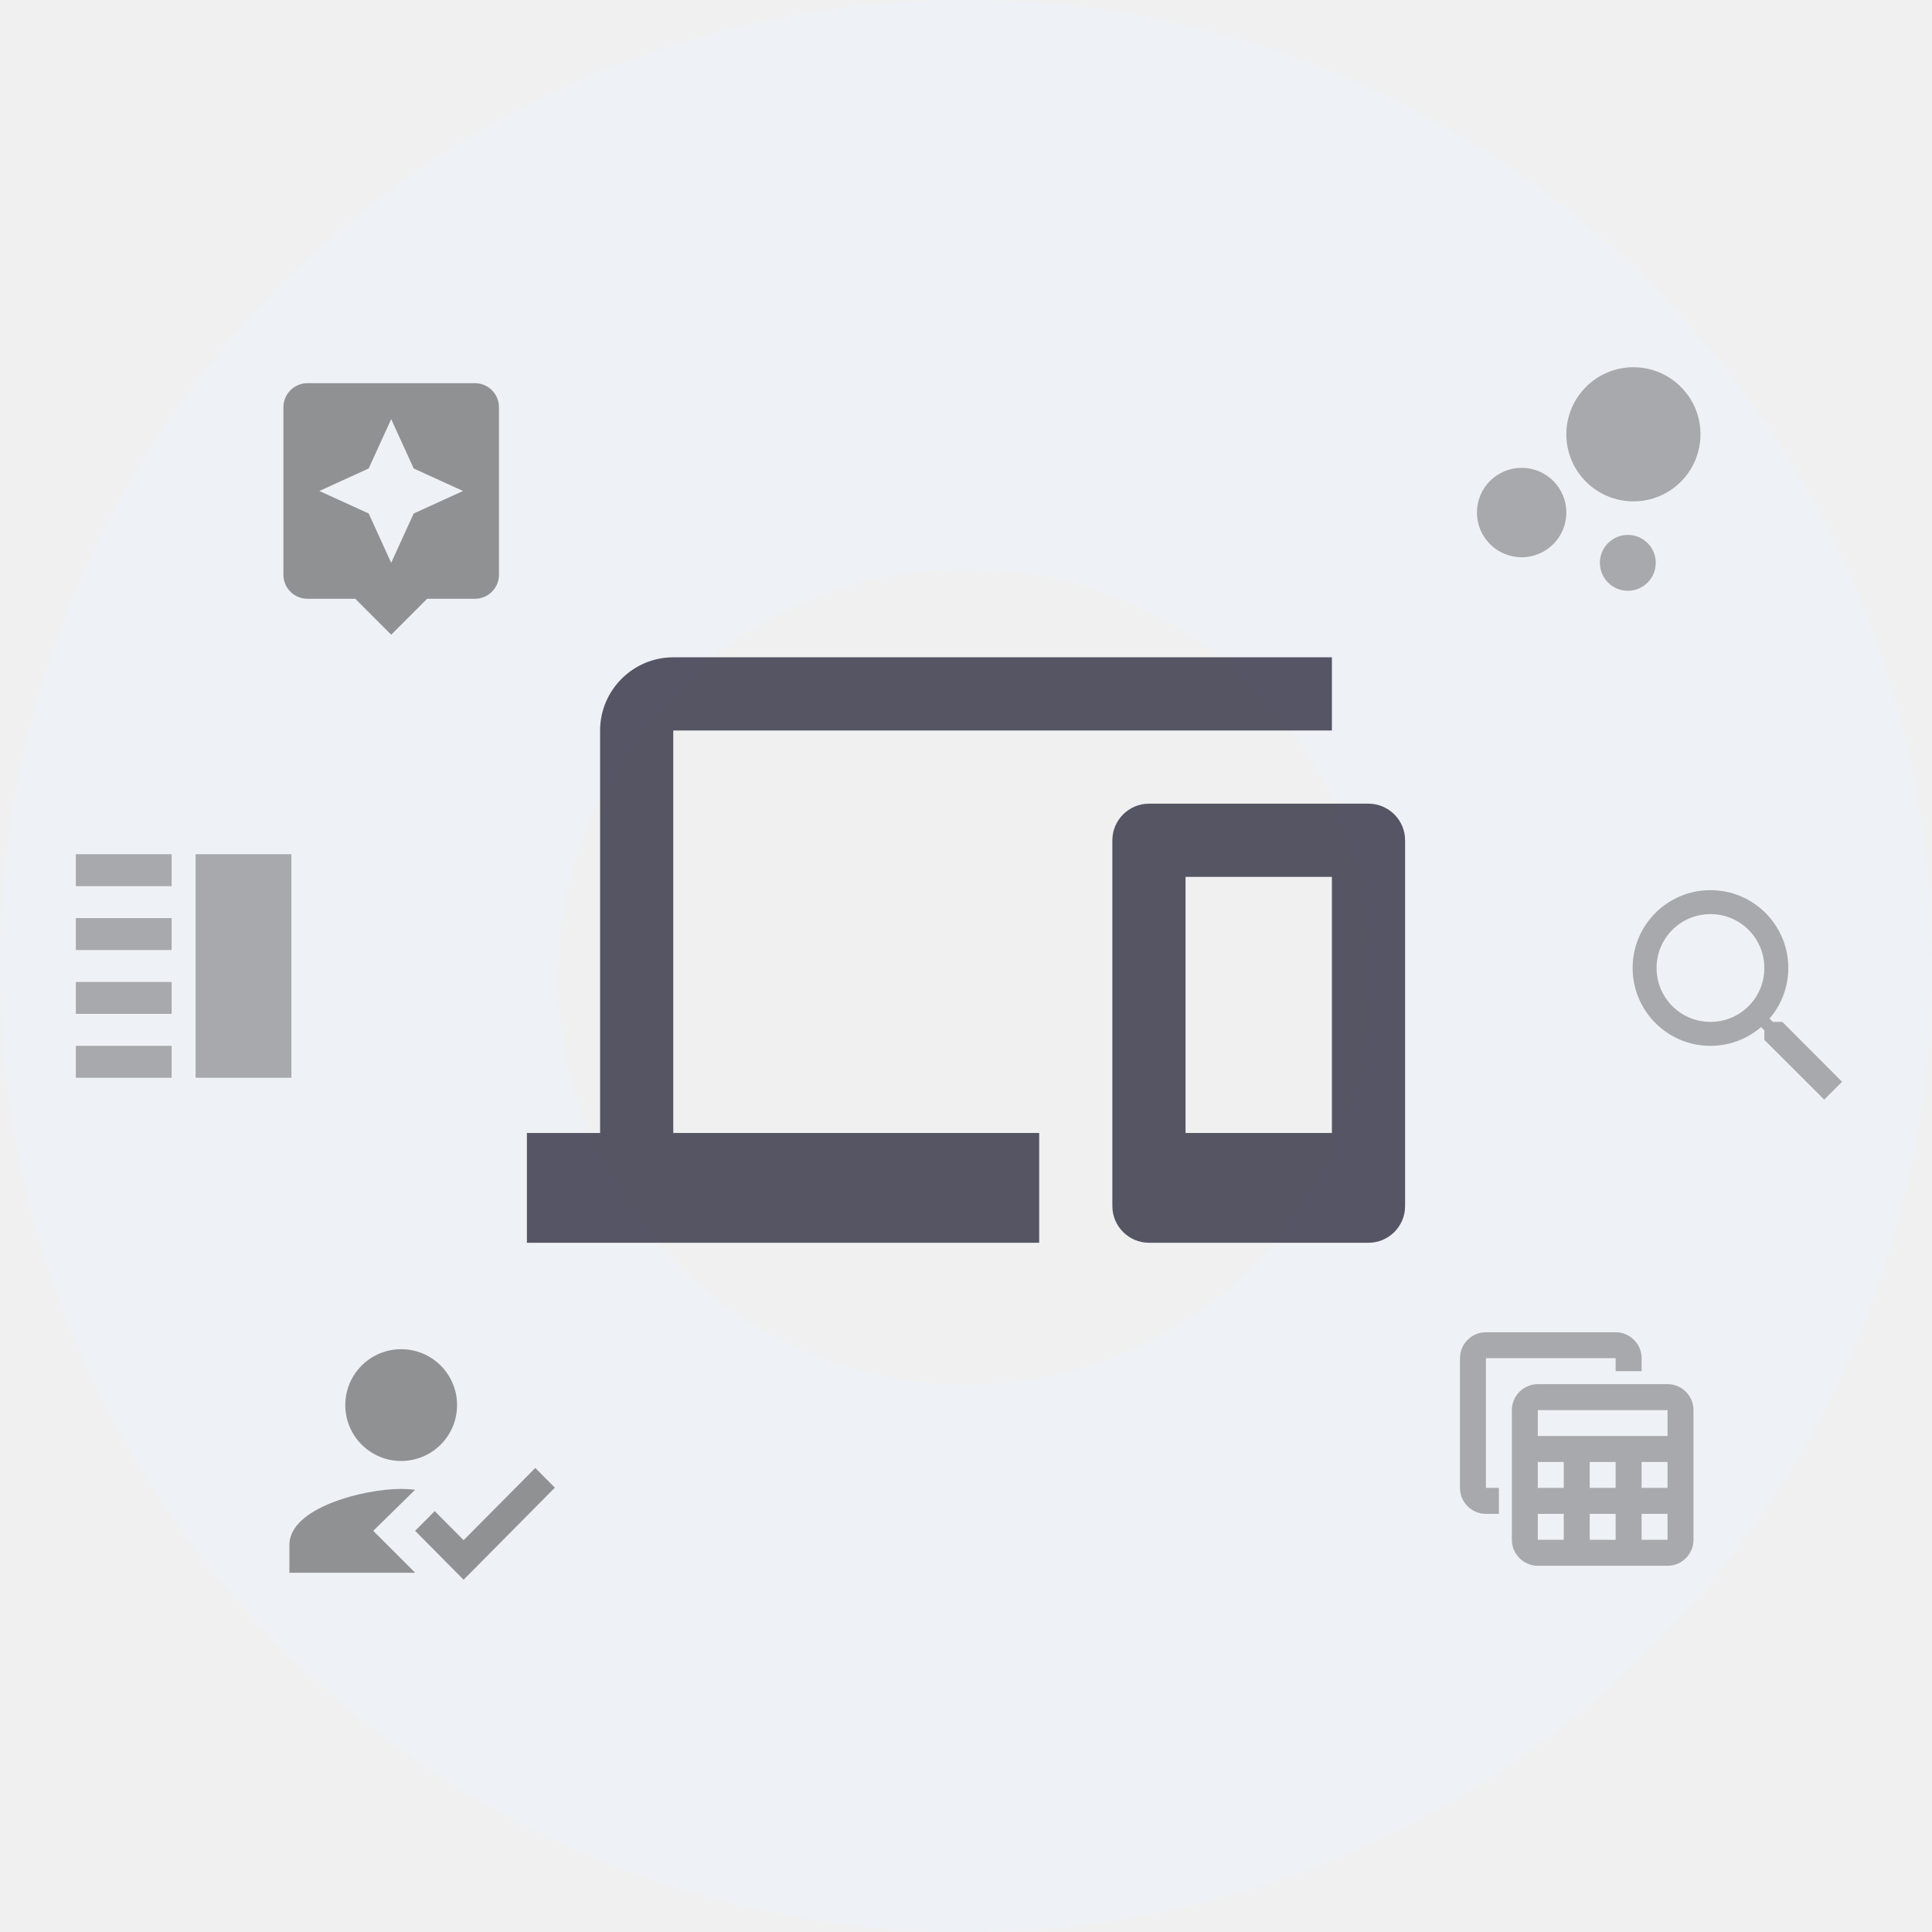
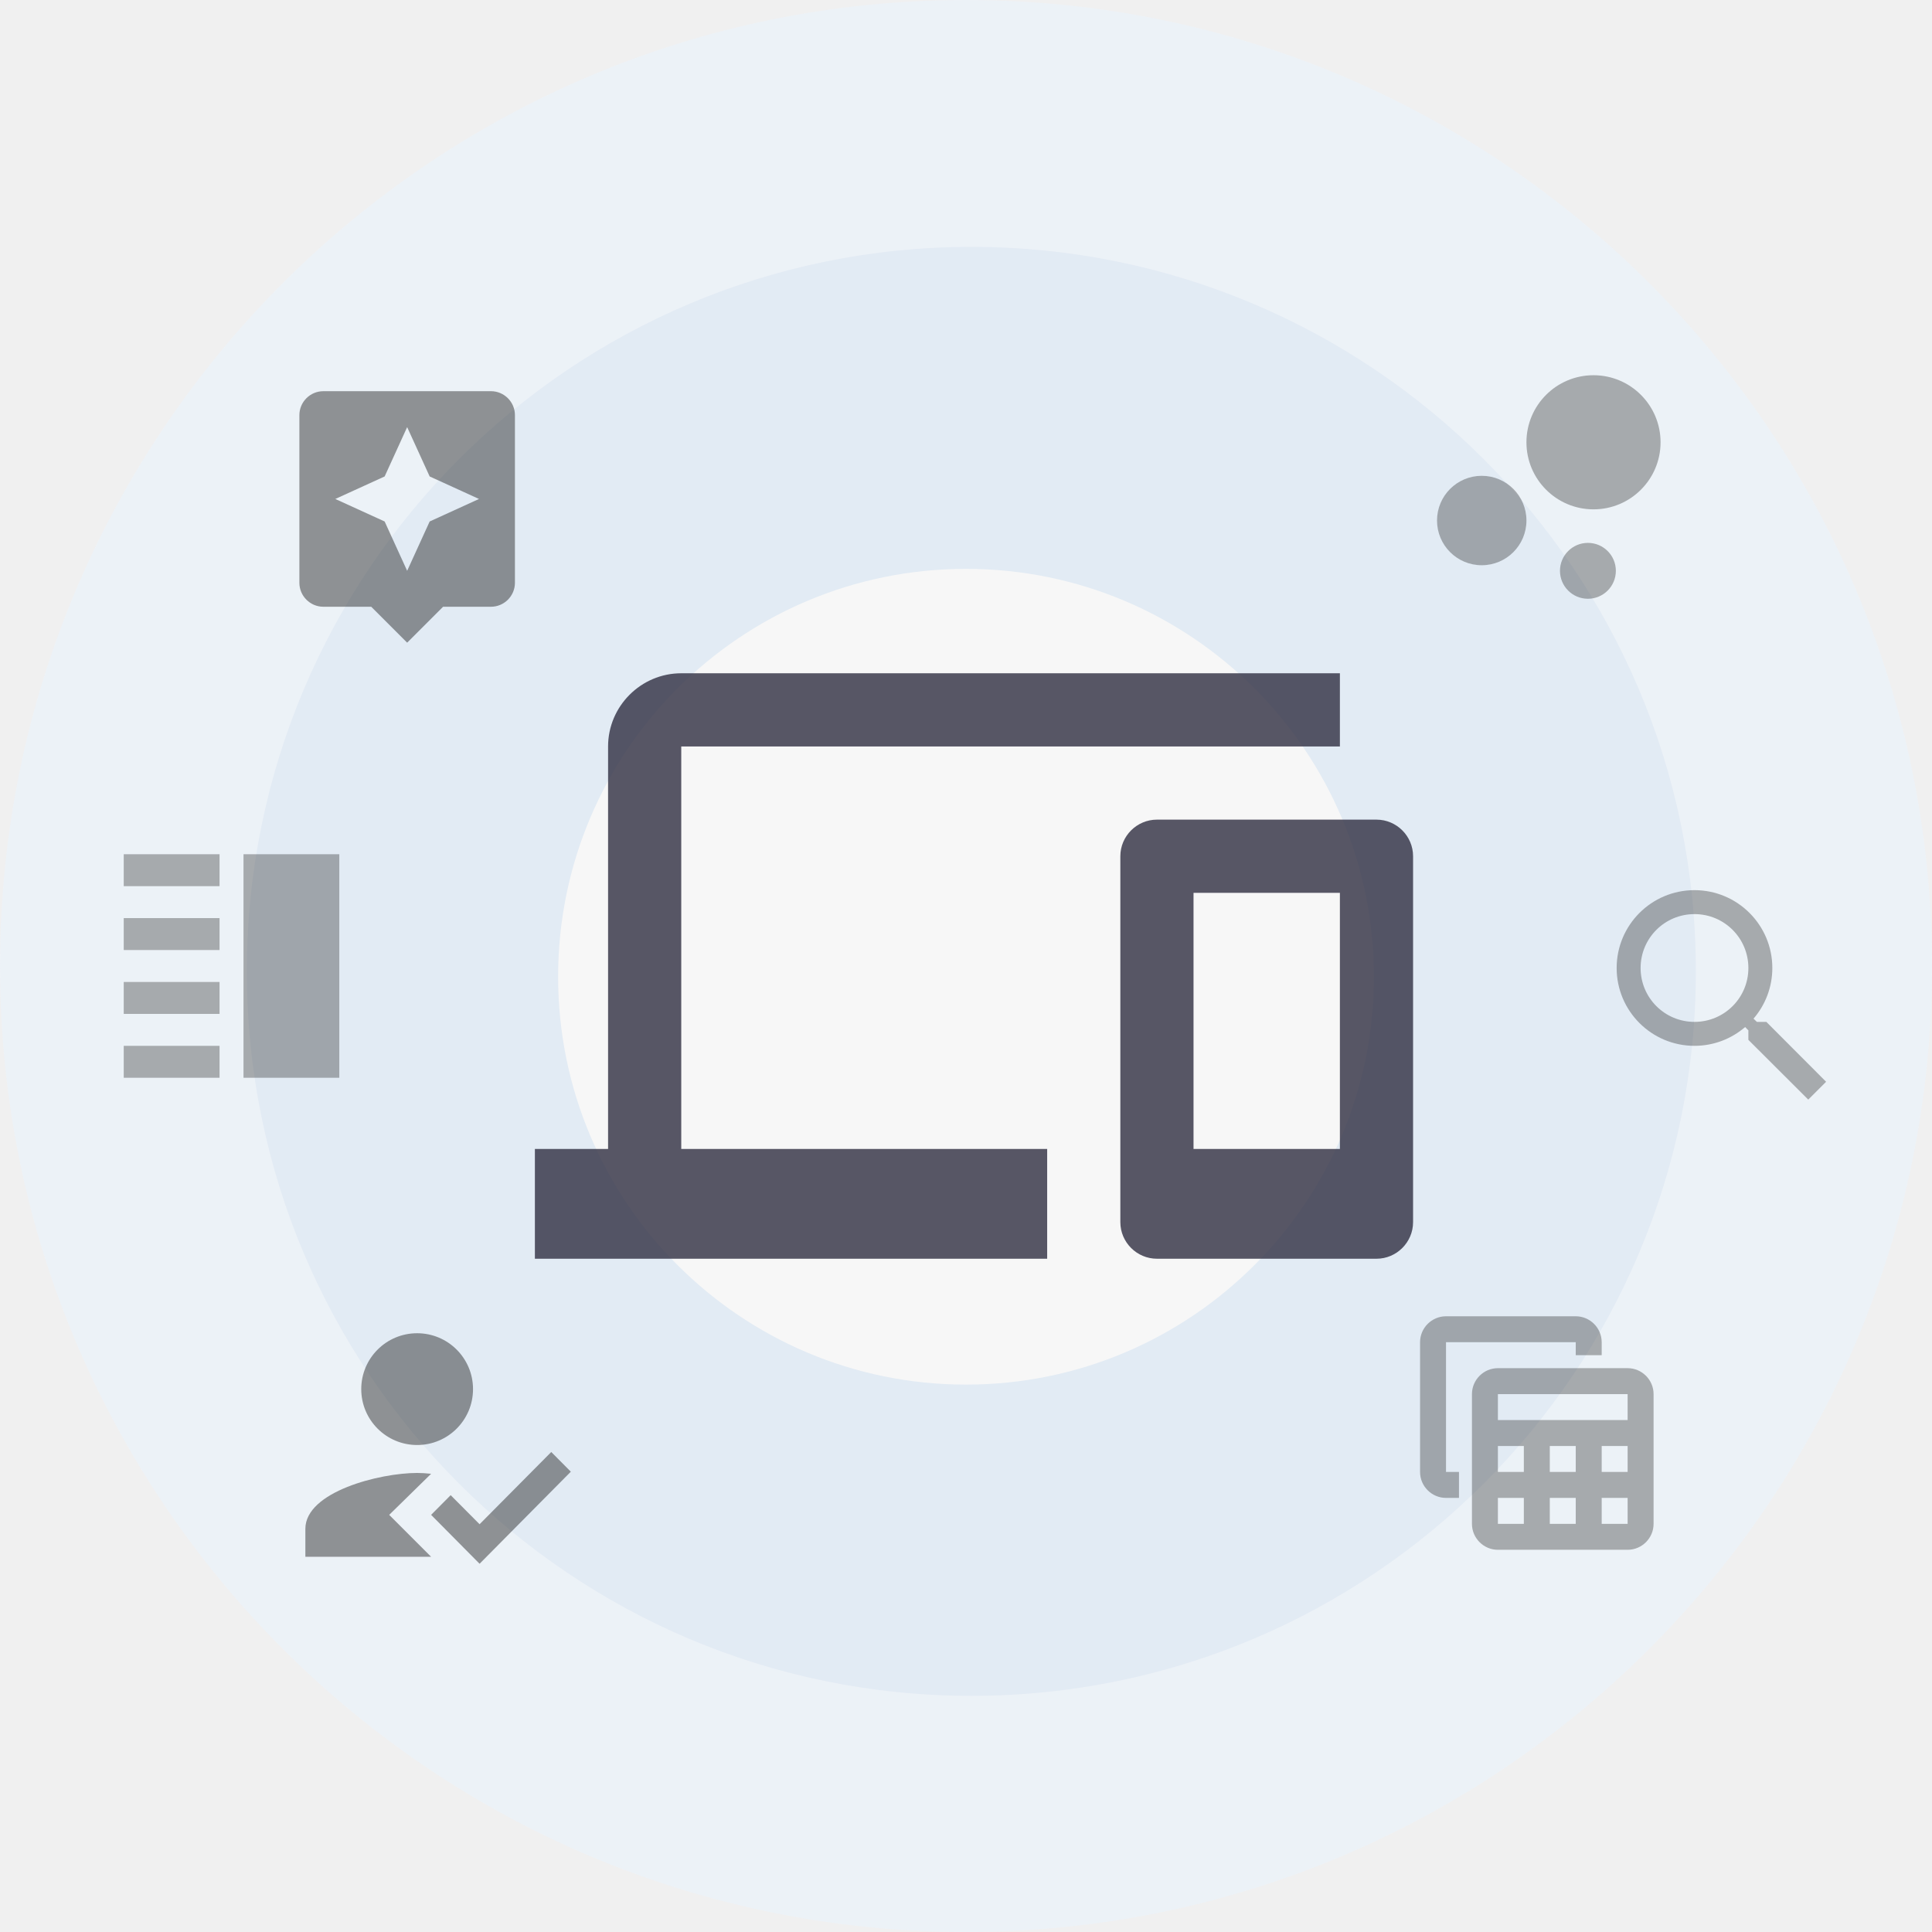
<svg xmlns="http://www.w3.org/2000/svg" width="242" height="242" viewBox="0 0 242 242" fill="none">
-   <g opacity="0.33">
+   <g opacity="0.48">
    <circle cx="121" cy="121" r="121" fill="#E9F4FF" />
-     <circle cx="121.672" cy="121.672" r="90.75" fill="#E9F4FF" />
-     <circle cx="121" cy="122.345" r="51.089" fill="#EFEFEF" />
+     <circle cx="121.672" cy="121.672" r="90.75" fill="#D4E6F8" />
+     <circle cx="121" cy="122.345" r="51.089" fill="white" />
  </g>
-   <g opacity="0.3">
-     <path d="M190.6 69.8C193.693 69.8 196.2 67.293 196.2 64.2C196.2 61.107 193.693 58.6 190.6 58.6C187.507 58.6 185 61.107 185 64.2C185 67.293 187.507 69.8 190.6 69.8Z" fill="black" />
-     <path d="M203.9 74C205.833 74 207.4 72.433 207.4 70.5C207.4 68.567 205.833 67 203.9 67C201.967 67 200.4 68.567 200.4 70.5C200.4 72.433 201.967 74 203.9 74Z" fill="black" />
-     <path d="M204.6 62.8C209.239 62.8 213 59.039 213 54.4C213 49.761 209.239 46 204.6 46C199.961 46 196.2 49.761 196.2 54.4C196.2 59.039 199.961 62.8 204.6 62.8Z" fill="black" />
+   <g style="mix-blend-mode:multiply" opacity="0.3">
+     <path d="M185.6 70.8C188.693 70.8 191.2 68.293 191.2 65.2C191.2 62.107 188.693 59.6 185.6 59.6C182.507 59.6 180 62.107 180 65.2C180 68.293 182.507 70.8 185.6 70.8Z" fill="black" />
+     <path d="M198.9 75C200.833 75 202.4 73.433 202.4 71.5C202.4 69.567 200.833 68 198.9 68C196.967 68 195.4 69.567 195.4 71.5C195.4 73.433 196.967 75 198.9 75Z" fill="black" />
+     <path d="M199.6 63.8C204.239 63.8 208 60.039 208 55.4C208 50.761 204.239 47 199.6 47C194.961 47 191.2 50.761 191.2 55.4C191.2 60.039 194.961 63.8 199.6 63.8Z" fill="black" />
  </g>
-   <g opacity="0.4">
-     <path fill-rule="evenodd" clip-rule="evenodd" d="M46.75 191.75L52 186.605C51.318 186.535 50.81 186.5 50.25 186.5C45.578 186.5 36.25 188.845 36.25 193.5V197H52L46.75 191.75ZM50.25 183C54.117 183 57.25 179.868 57.25 176C57.25 172.132 54.117 169 50.25 169C46.383 169 43.25 172.132 43.25 176C43.25 179.868 46.383 183 50.25 183Z" fill="black" />
-     <path fill-rule="evenodd" clip-rule="evenodd" d="M58.072 197.875L52 191.75L54.45 189.283L58.072 192.923L67.05 183.875L69.5 186.342L58.072 197.875Z" fill="black" />
+   <g style="mix-blend-mode:multiply" opacity="0.4">
+     <path fill-rule="evenodd" clip-rule="evenodd" d="M48.75 189.75L54 184.605C53.318 184.535 52.81 184.5 52.25 184.5C47.578 184.5 38.25 186.845 38.25 191.5V195H54L48.75 189.75ZM52.25 181C56.117 181 59.25 177.868 59.25 174C59.25 170.132 56.117 167 52.25 167C48.383 167 45.25 170.132 45.25 174C45.25 177.868 48.383 181 52.25 181Z" fill="black" />
+     <path fill-rule="evenodd" clip-rule="evenodd" d="M60.072 195.875L54 189.75L56.45 187.283L60.072 190.923L69.05 181.875L71.5 184.342L60.072 195.875Z" fill="black" />
  </g>
-   <g opacity="0.3">
-     <path d="M208.875 173.375H192.625C190.838 173.375 189.375 174.838 189.375 176.625V192.875C189.375 194.663 190.838 196.125 192.625 196.125H208.875C210.663 196.125 212.125 194.663 212.125 192.875V176.625C212.125 174.838 210.663 173.375 208.875 173.375ZM208.875 176.625V179.875H192.625V176.625H208.875ZM199.125 186.375V183.125H202.375V186.375H199.125ZM202.375 189.625V192.875H199.125V189.625H202.375ZM195.875 186.375H192.625V183.125H195.875V186.375ZM205.625 183.125H208.875V186.375H205.625V183.125ZM192.625 189.625H195.875V192.875H192.625V189.625ZM205.625 192.875V189.625H208.875V192.875H205.625ZM187.75 189.625H186.125C184.337 189.625 182.875 188.163 182.875 186.375V170.125C182.875 168.337 184.337 166.875 186.125 166.875H202.375C204.163 166.875 205.625 168.337 205.625 170.125V171.75H202.375V170.125H186.125V186.375H187.75V189.625Z" fill="black" />
+   <g style="mix-blend-mode:multiply" opacity="0.3">
+     <path d="M203.875 171.375H187.625C185.838 171.375 184.375 172.838 184.375 174.625V190.875C184.375 192.663 185.838 194.125 187.625 194.125H203.875C205.663 194.125 207.125 192.663 207.125 190.875V174.625C207.125 172.838 205.663 171.375 203.875 171.375ZM203.875 174.625V177.875H187.625V174.625H203.875ZM194.125 184.375V181.125H197.375V184.375H194.125ZM197.375 187.625V190.875H194.125V187.625H197.375ZM190.875 184.375H187.625V181.125H190.875V184.375ZM200.625 181.125H203.875V184.375H200.625V181.125ZM187.625 187.625H190.875V190.875H187.625V187.625ZM200.625 190.875V187.625H203.875V190.875H200.625ZM182.75 187.625H181.125C179.337 187.625 177.875 186.163 177.875 184.375V168.125C177.875 166.337 179.337 164.875 181.125 164.875H197.375C199.163 164.875 200.625 166.337 200.625 168.125V169.75H197.375V168.125H181.125V184.375H182.75V187.625Z" fill="black" />
  </g>
-   <g opacity="0.4">
-     <path d="M59.5 48H38.5C36.85 48 35.5 49.35 35.5 51V72C35.5 73.65 36.85 75 38.5 75H44.5L49 79.5L53.5 75H59.5C61.15 75 62.5 73.65 62.5 72V51C62.5 49.35 61.15 48 59.5 48ZM51.82 64.32L49 70.5L46.18 64.32L40 61.5L46.18 58.68L49 52.5L51.82 58.68L58 61.5L51.82 64.32Z" fill="black" />
+   <g style="mix-blend-mode:multiply" opacity="0.4">
+     <path d="M61.5 49H40.5C38.85 49 37.5 50.35 37.5 52V73C37.5 74.65 38.85 76 40.5 76H46.5L51 80.5L55.5 76H61.5C63.15 76 64.5 74.65 64.5 73V52C64.5 50.35 63.15 49 61.5 49ZM53.82 65.32L51 71.5L48.18 65.32L42 62.5L48.18 59.68L51 53.5L53.82 59.68L60 62.5L53.82 65.32Z" fill="black" />
  </g>
  <g opacity="0.8">
-     <path d="M84.333 91.5H166.833V82.333H84.333C79.292 82.333 75.167 86.458 75.167 91.5V141.917H66V155.667H130.167V141.917H84.333V91.5ZM171.417 100.667H143.917C141.396 100.667 139.333 102.729 139.333 105.25V151.083C139.333 153.604 141.396 155.667 143.917 155.667H171.417C173.938 155.667 176 153.604 176 151.083V105.25C176 102.729 173.938 100.667 171.417 100.667ZM166.833 141.917H148.5V109.833H166.833V141.917Z" fill="#2F2E41" />
+     <path d="M85.333 93.5H167.833V84.333H85.333C80.292 84.333 76.167 88.458 76.167 93.5V143.917H67V157.667H131.167V143.917H85.333V93.5ZM172.417 102.667H144.917C142.396 102.667 140.333 104.729 140.333 107.25V153.083C140.333 155.604 142.396 157.667 144.917 157.667H172.417C174.938 157.667 177 155.604 177 153.083V107.25C177 104.729 174.938 102.667 172.417 102.667ZM167.833 143.917H149.5V111.833H167.833V143.917Z" fill="#2F2E41" />
  </g>
-   <g opacity="0.3">
-     <path d="M223.25 128H222.065L221.645 127.595C223.115 125.885 224 123.665 224 121.25C224 115.865 219.635 111.5 214.25 111.5C208.865 111.5 204.5 115.865 204.5 121.25C204.5 126.635 208.865 131 214.25 131C216.665 131 218.885 130.115 220.595 128.645L221 129.065V130.25L228.5 137.735L230.735 135.5L223.25 128ZM214.25 128C210.515 128 207.5 124.985 207.5 121.25C207.5 117.515 210.515 114.5 214.25 114.5C217.985 114.5 221 117.515 221 121.25C221 124.985 217.985 128 214.25 128Z" fill="black" />
+   <g style="mix-blend-mode:multiply" opacity="0.3">
+     <path d="M221.25 128H220.065L219.645 127.595C221.115 125.885 222 123.665 222 121.25C222 115.865 217.635 111.5 212.25 111.5C206.865 111.5 202.5 115.865 202.5 121.25C202.5 126.635 206.865 131 212.25 131C214.665 131 216.885 130.115 218.595 128.645L219 129.065V130.25L226.5 137.735L228.735 135.5L221.25 128ZM212.25 128C208.515 128 205.5 124.985 205.5 121.25C205.5 117.515 208.515 114.5 212.25 114.5C215.985 114.5 219 117.515 219 121.25C219 124.985 215.985 128 212.25 128Z" fill="black" />
  </g>
-   <g opacity="0.3">
-     <path d="M9.5 127H21.5V123H9.5V127ZM9.5 135H21.5V131H9.5V135ZM9.5 119H21.5V115H9.5V119ZM9.5 107V111H21.5V107H9.5ZM24.5 107H36.5V135H24.5V107Z" fill="black" />
+   <g style="mix-blend-mode:multiply" opacity="0.3">
+     <path d="M15.5 127H27.5V123H15.5V127ZM15.5 135H27.5V131H15.5V135ZM15.5 119H27.5V115H15.5V119ZM15.5 107V111H27.5V107H15.5ZM30.5 107H42.5V135H30.5V107Z" fill="black" />
  </g>
</svg>
